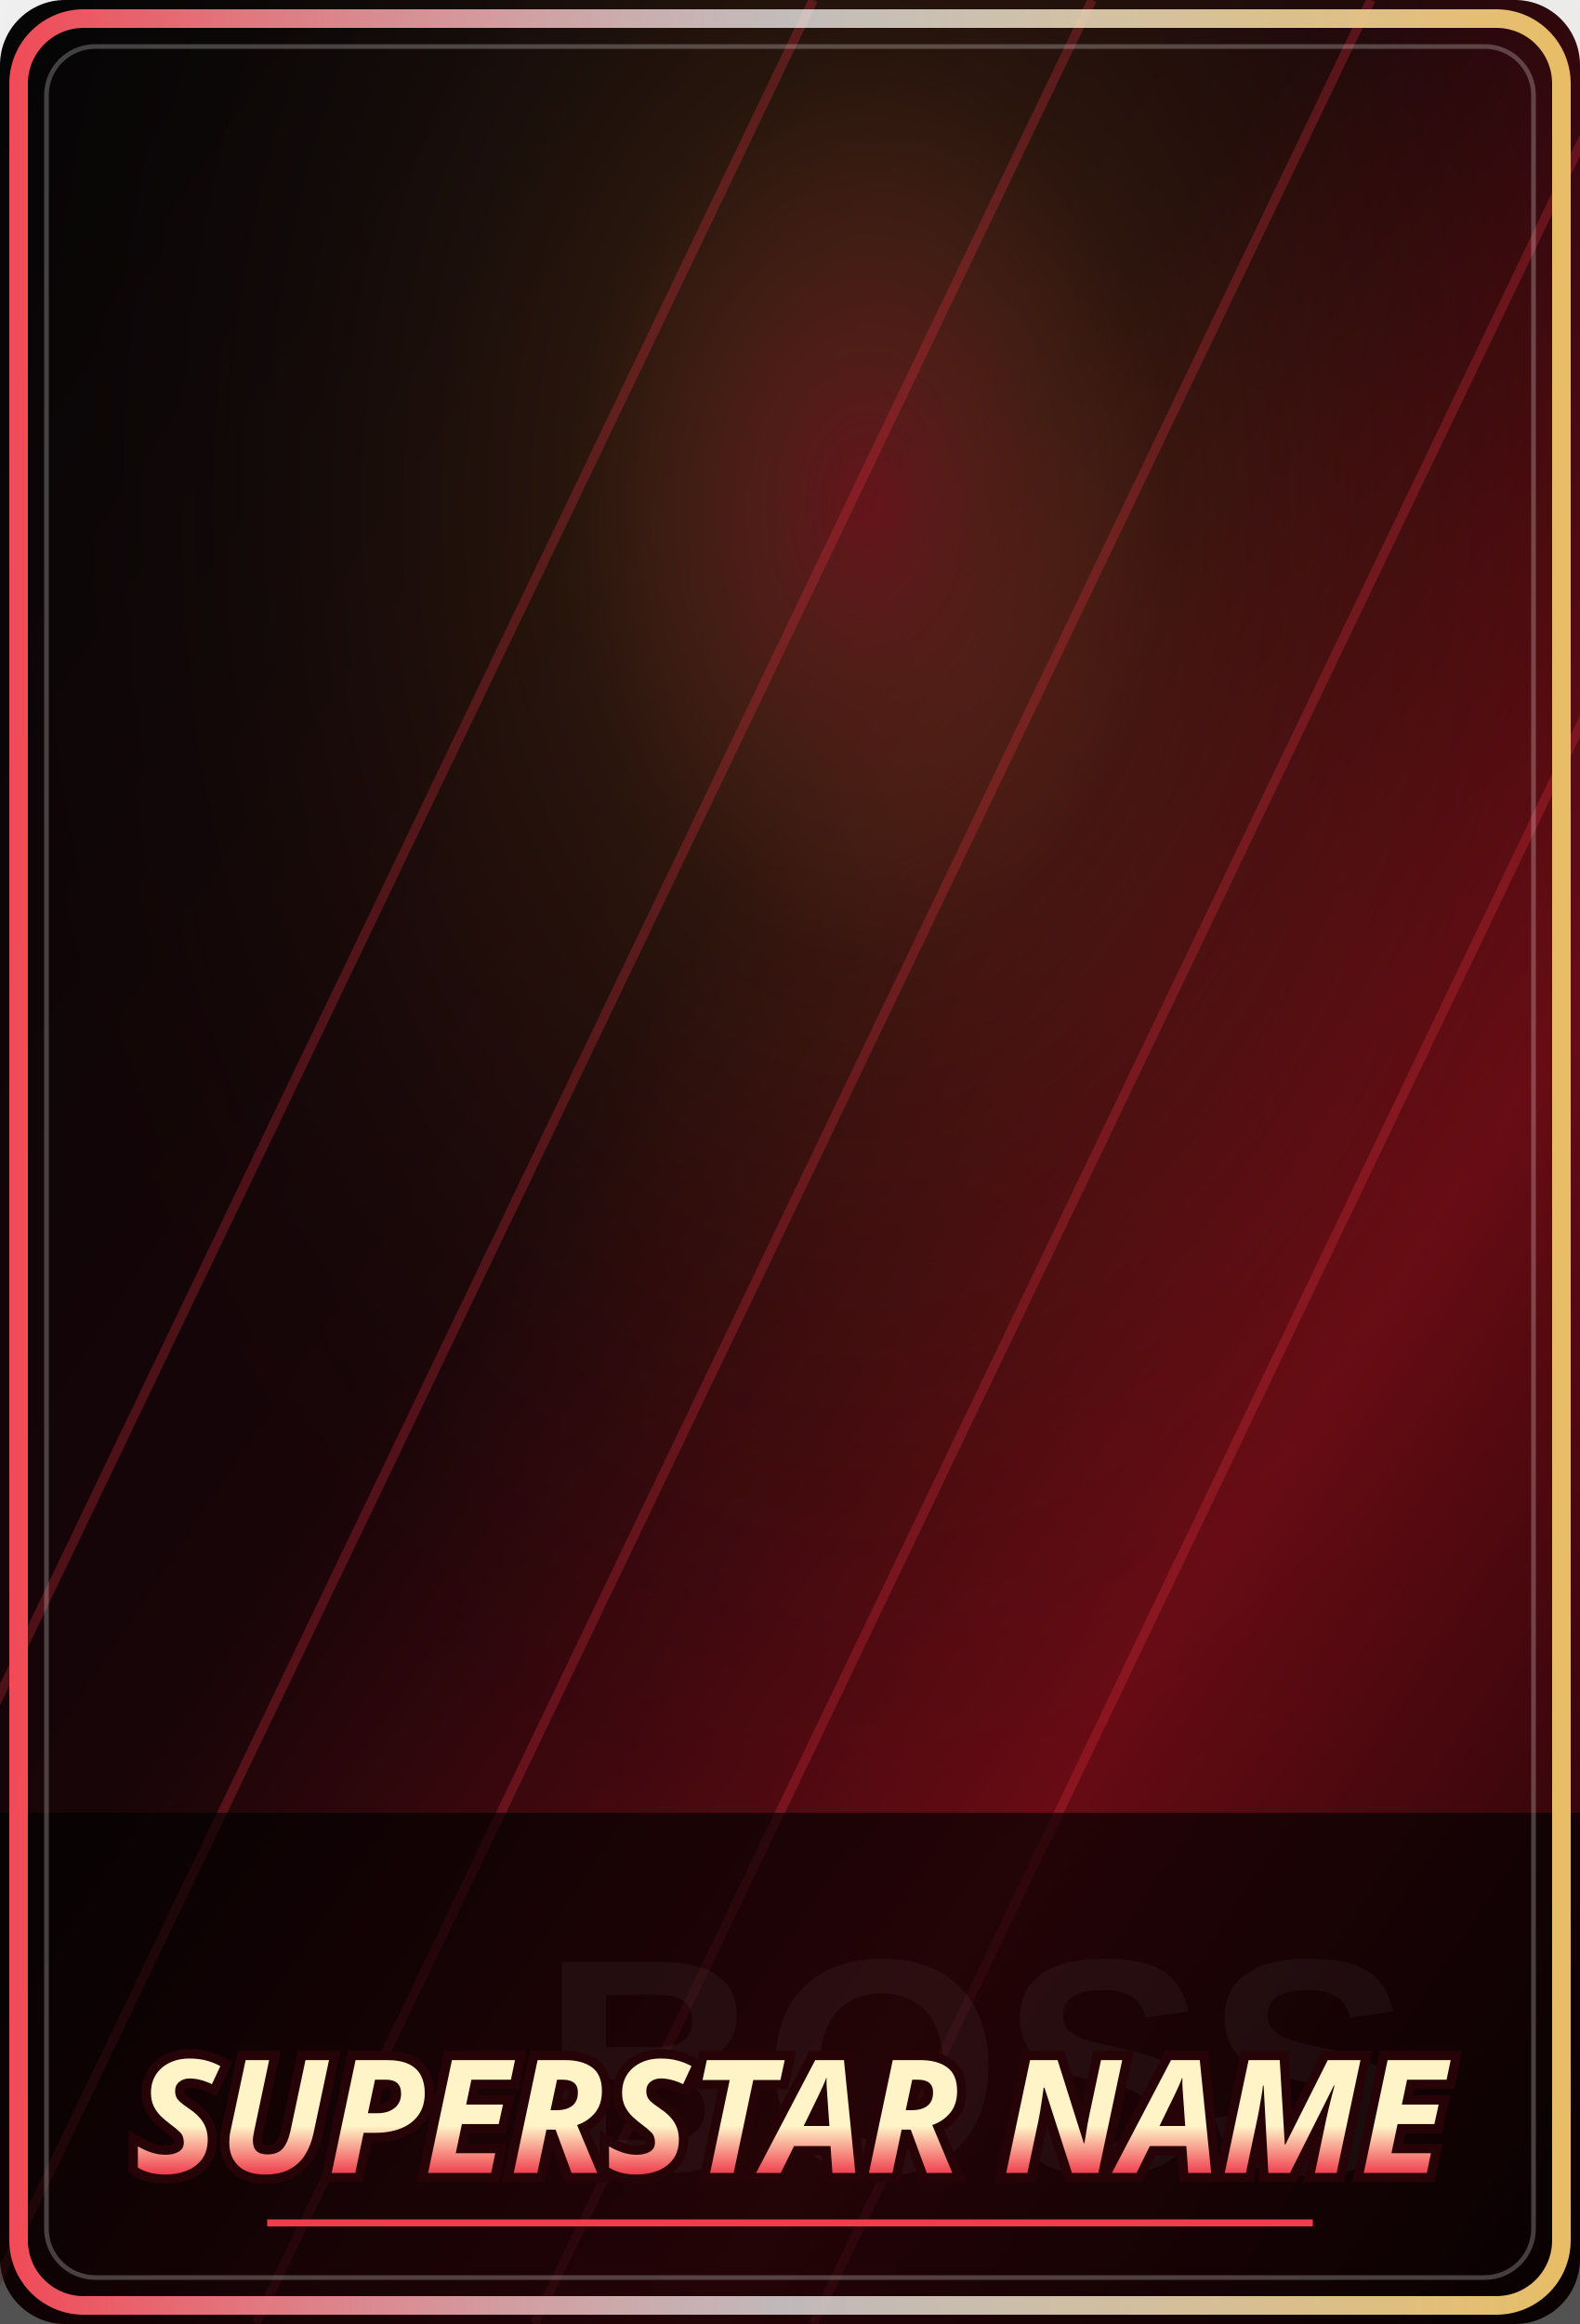
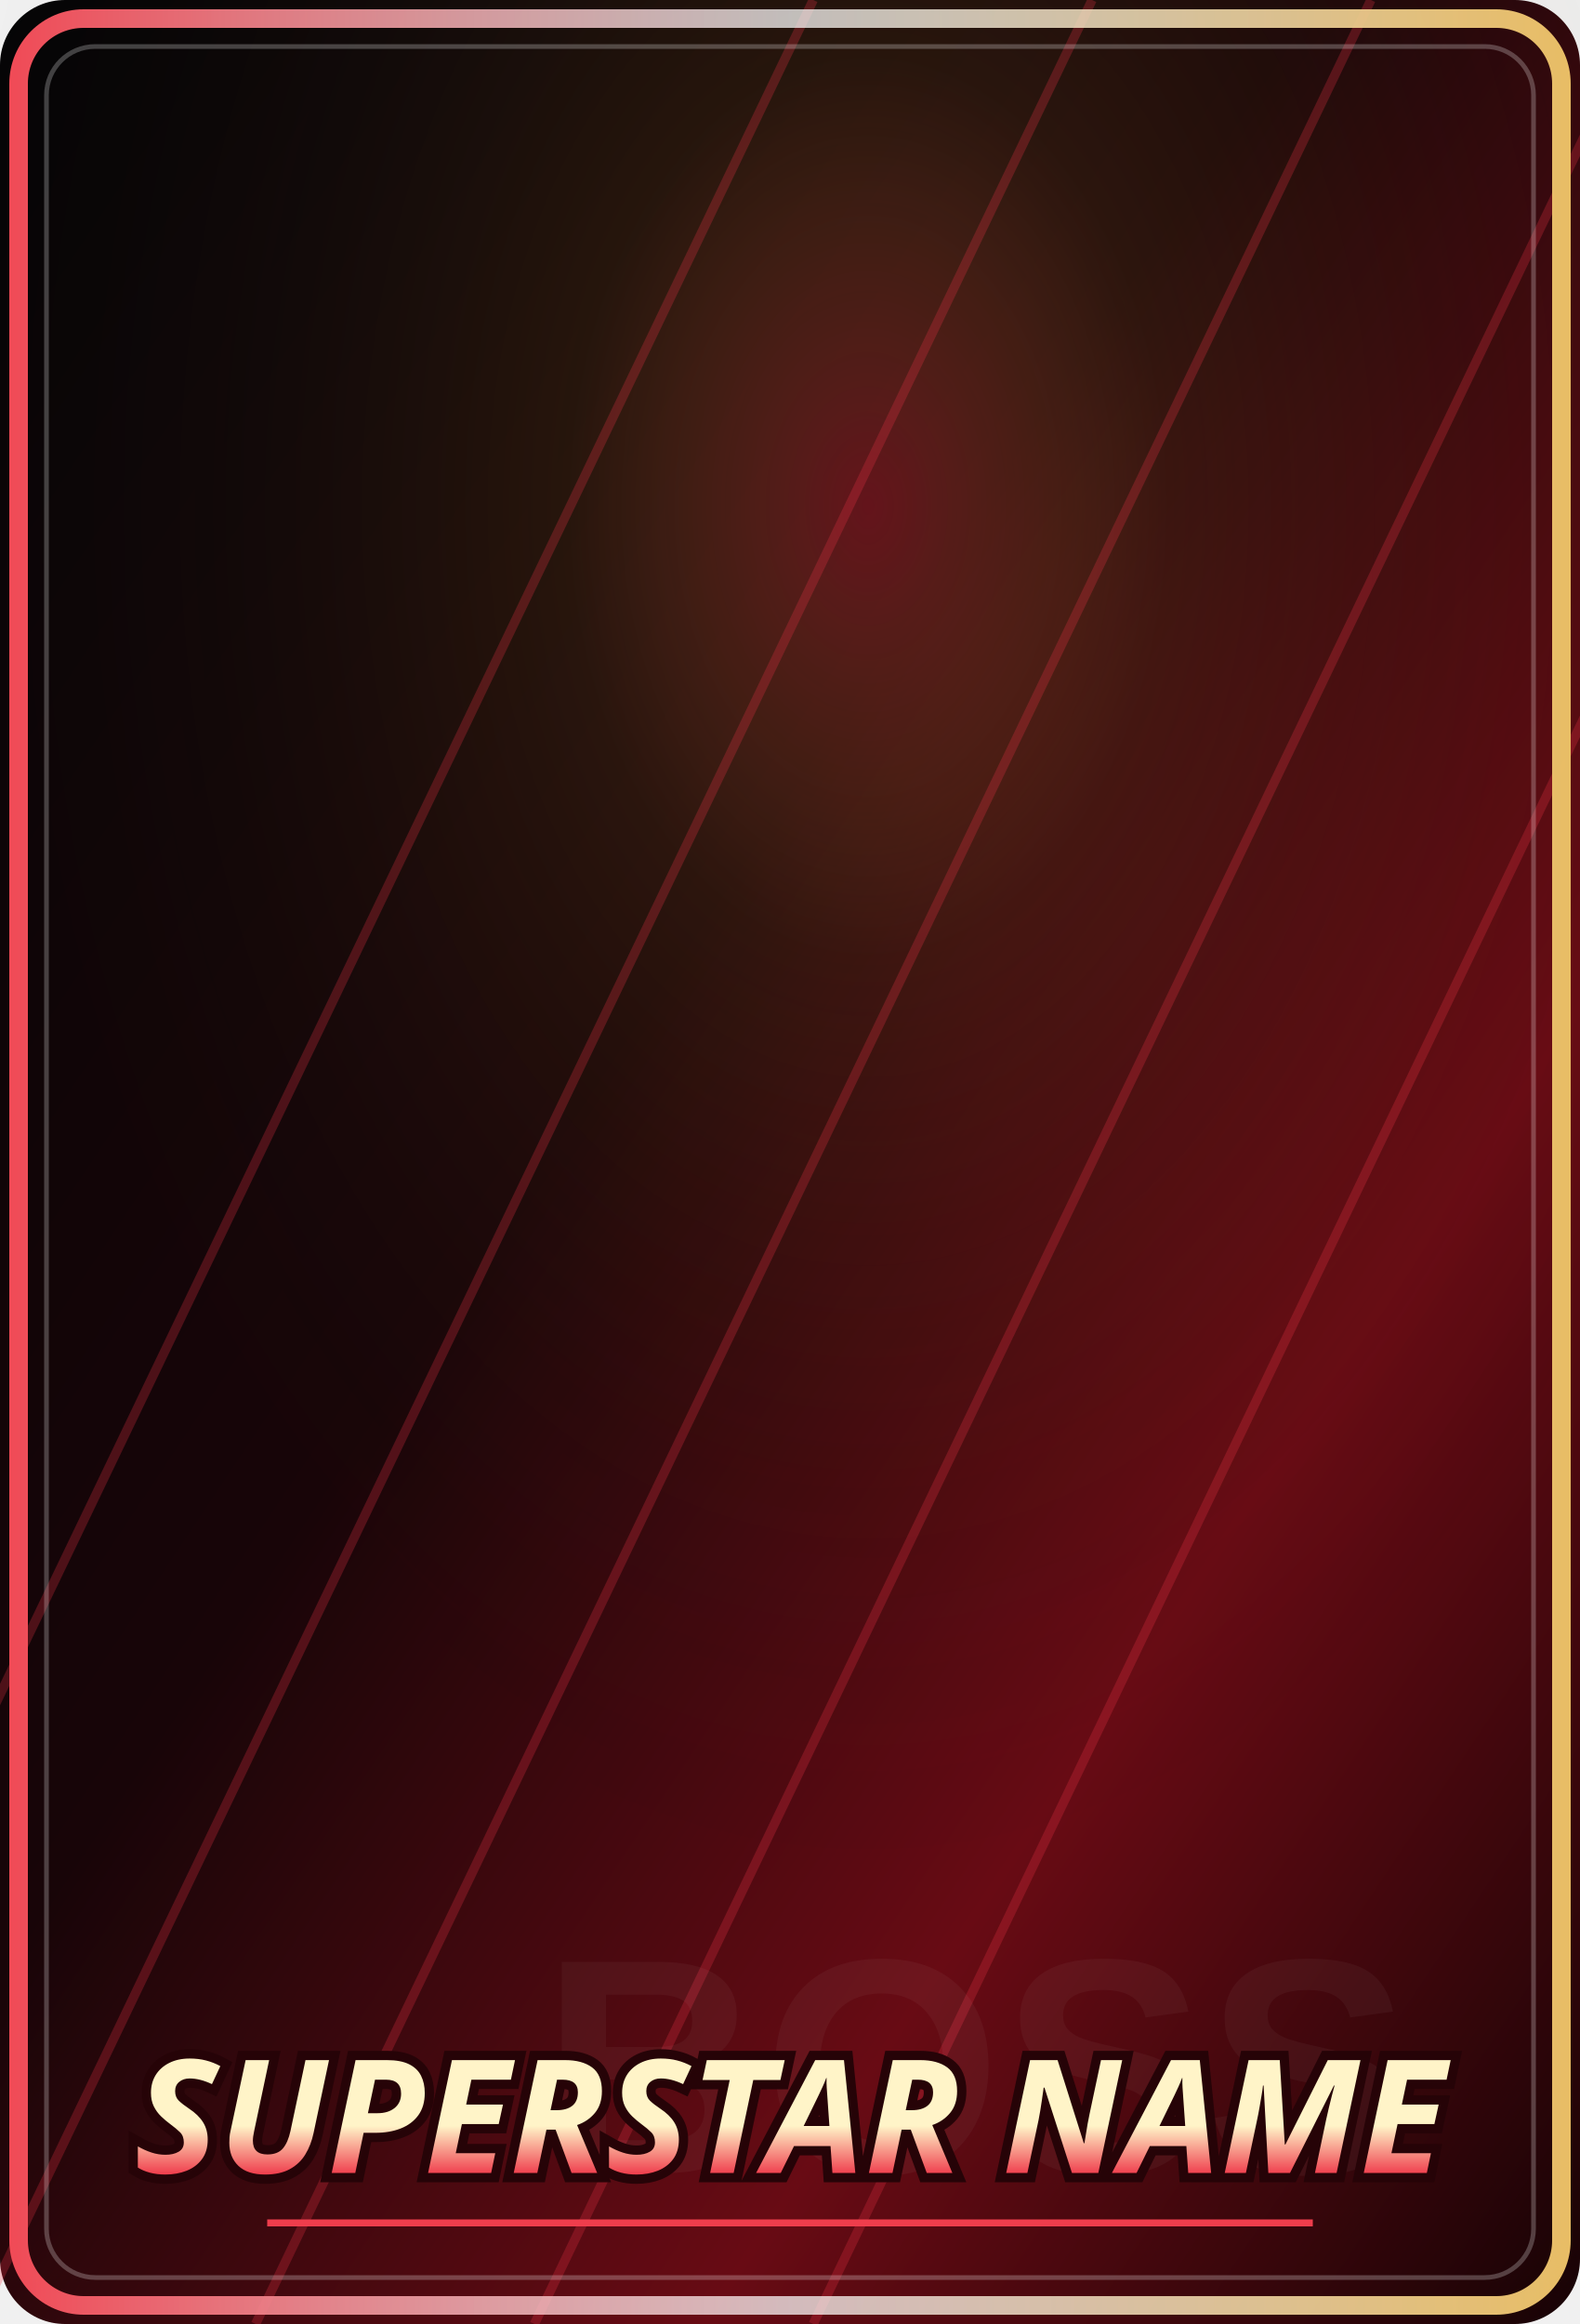
<svg xmlns="http://www.w3.org/2000/svg" width="680" height="1000" viewBox="0 0 680 1000">
  <defs>
    <linearGradient id="bg" x1="0" y1="0" x2="1" y2="1">
      <stop stop-color="#050506" />
      <stop offset=".42" stop-color="#180508" />
      <stop offset=".72" stop-color="#680b14" />
      <stop offset="1" stop-color="#170305" />
    </linearGradient>
    <radialGradient id="glow" cx="55%" cy="22%" r="60%">
      <stop stop-color="#f43040" stop-opacity=".35" />
      <stop offset=".32" stop-color="#ffb647" stop-opacity=".09" />
      <stop offset="1" stop-opacity="0" />
    </radialGradient>
    <linearGradient id="frame" x1="0" x2="1">
      <stop stop-color="#f04a56" />
      <stop offset=".5" stop-color="#fff" stop-opacity=".72" />
      <stop offset="1" stop-color="#e8bd65" />
    </linearGradient>
    <linearGradient id="nameFill" x1="0" y1="0" x2="0" y2="1">
      <stop stop-color="#fff4c8" />
      <stop offset=".58" stop-color="#fff4c8" />
      <stop offset="1" stop-color="#ef3d4c" />
    </linearGradient>
  </defs>
  <rect width="680" height="1000" rx="28" fill="url(#bg)" />
  <rect width="680" height="1000" fill="url(#glow)" />
  <g opacity=".26" stroke="#ef3345" stroke-width="4">
    <path d="M-130 1000L350 0" />
    <path d="M-10 1000L470 0" />
    <path d="M110 1000L590 0" />
    <path d="M230 1000L710 0" />
    <path d="M350 1000L830 0" />
  </g>
-   <rect y="780" width="680" height="220" fill="#000" opacity=".66" />
  <text x="420" y="935" text-anchor="middle" fill="#fff" opacity=".04" font-size="132" font-family="Arial,sans-serif" font-weight="900">BOSS</text>
  <g id="WRESTLER_ARTWORK" />
  <text id="SUPERSTAR_NAME" x="340" y="935" text-anchor="middle" fill="url(#nameFill)" stroke="#260307" stroke-width="8" paint-order="stroke fill" font-size="68" font-family="Arial Black, Impact, sans-serif" font-style="italic" font-weight="900">SUPERSTAR NAME</text>
  <rect x="115" y="955" width="450" height="3" fill="#ef3d4c" />
  <rect x="8" y="8" width="664" height="984" rx="28" fill="none" stroke="url(#frame)" stroke-width="8" />
  <rect x="20" y="20" width="640" height="960" rx="21" fill="none" stroke="#fff" stroke-opacity=".24" stroke-width="2" />
</svg>
